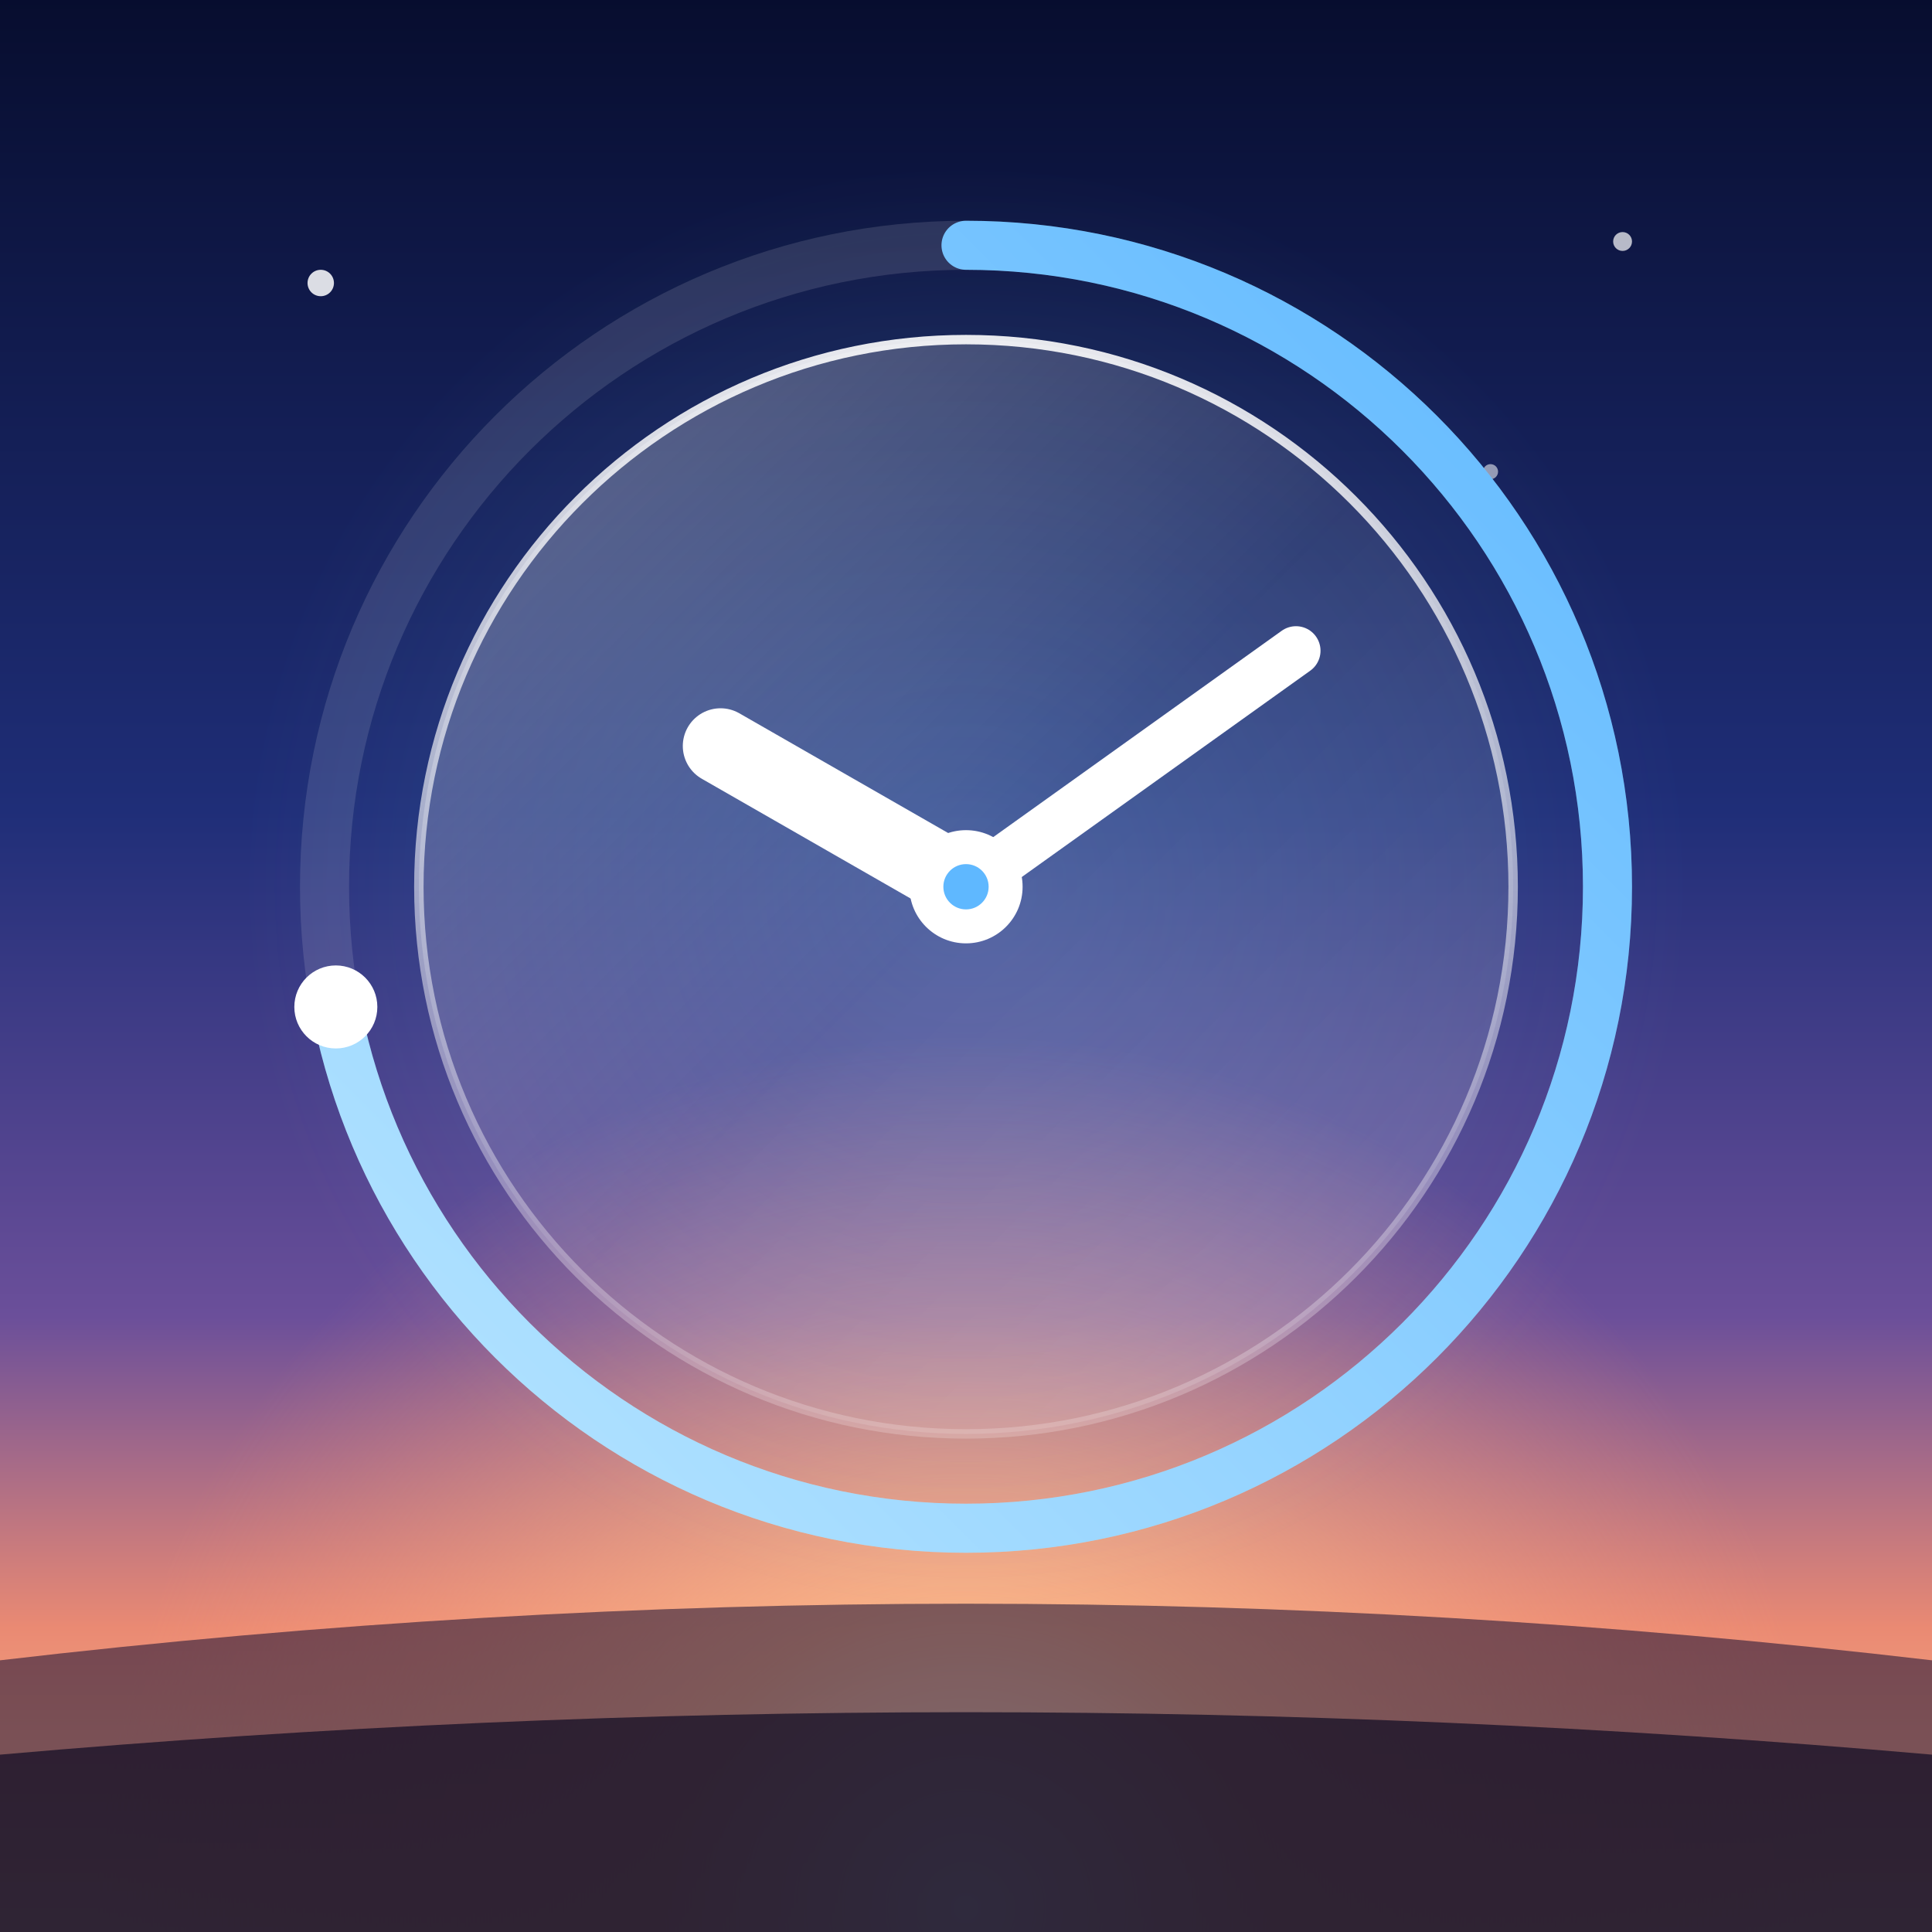
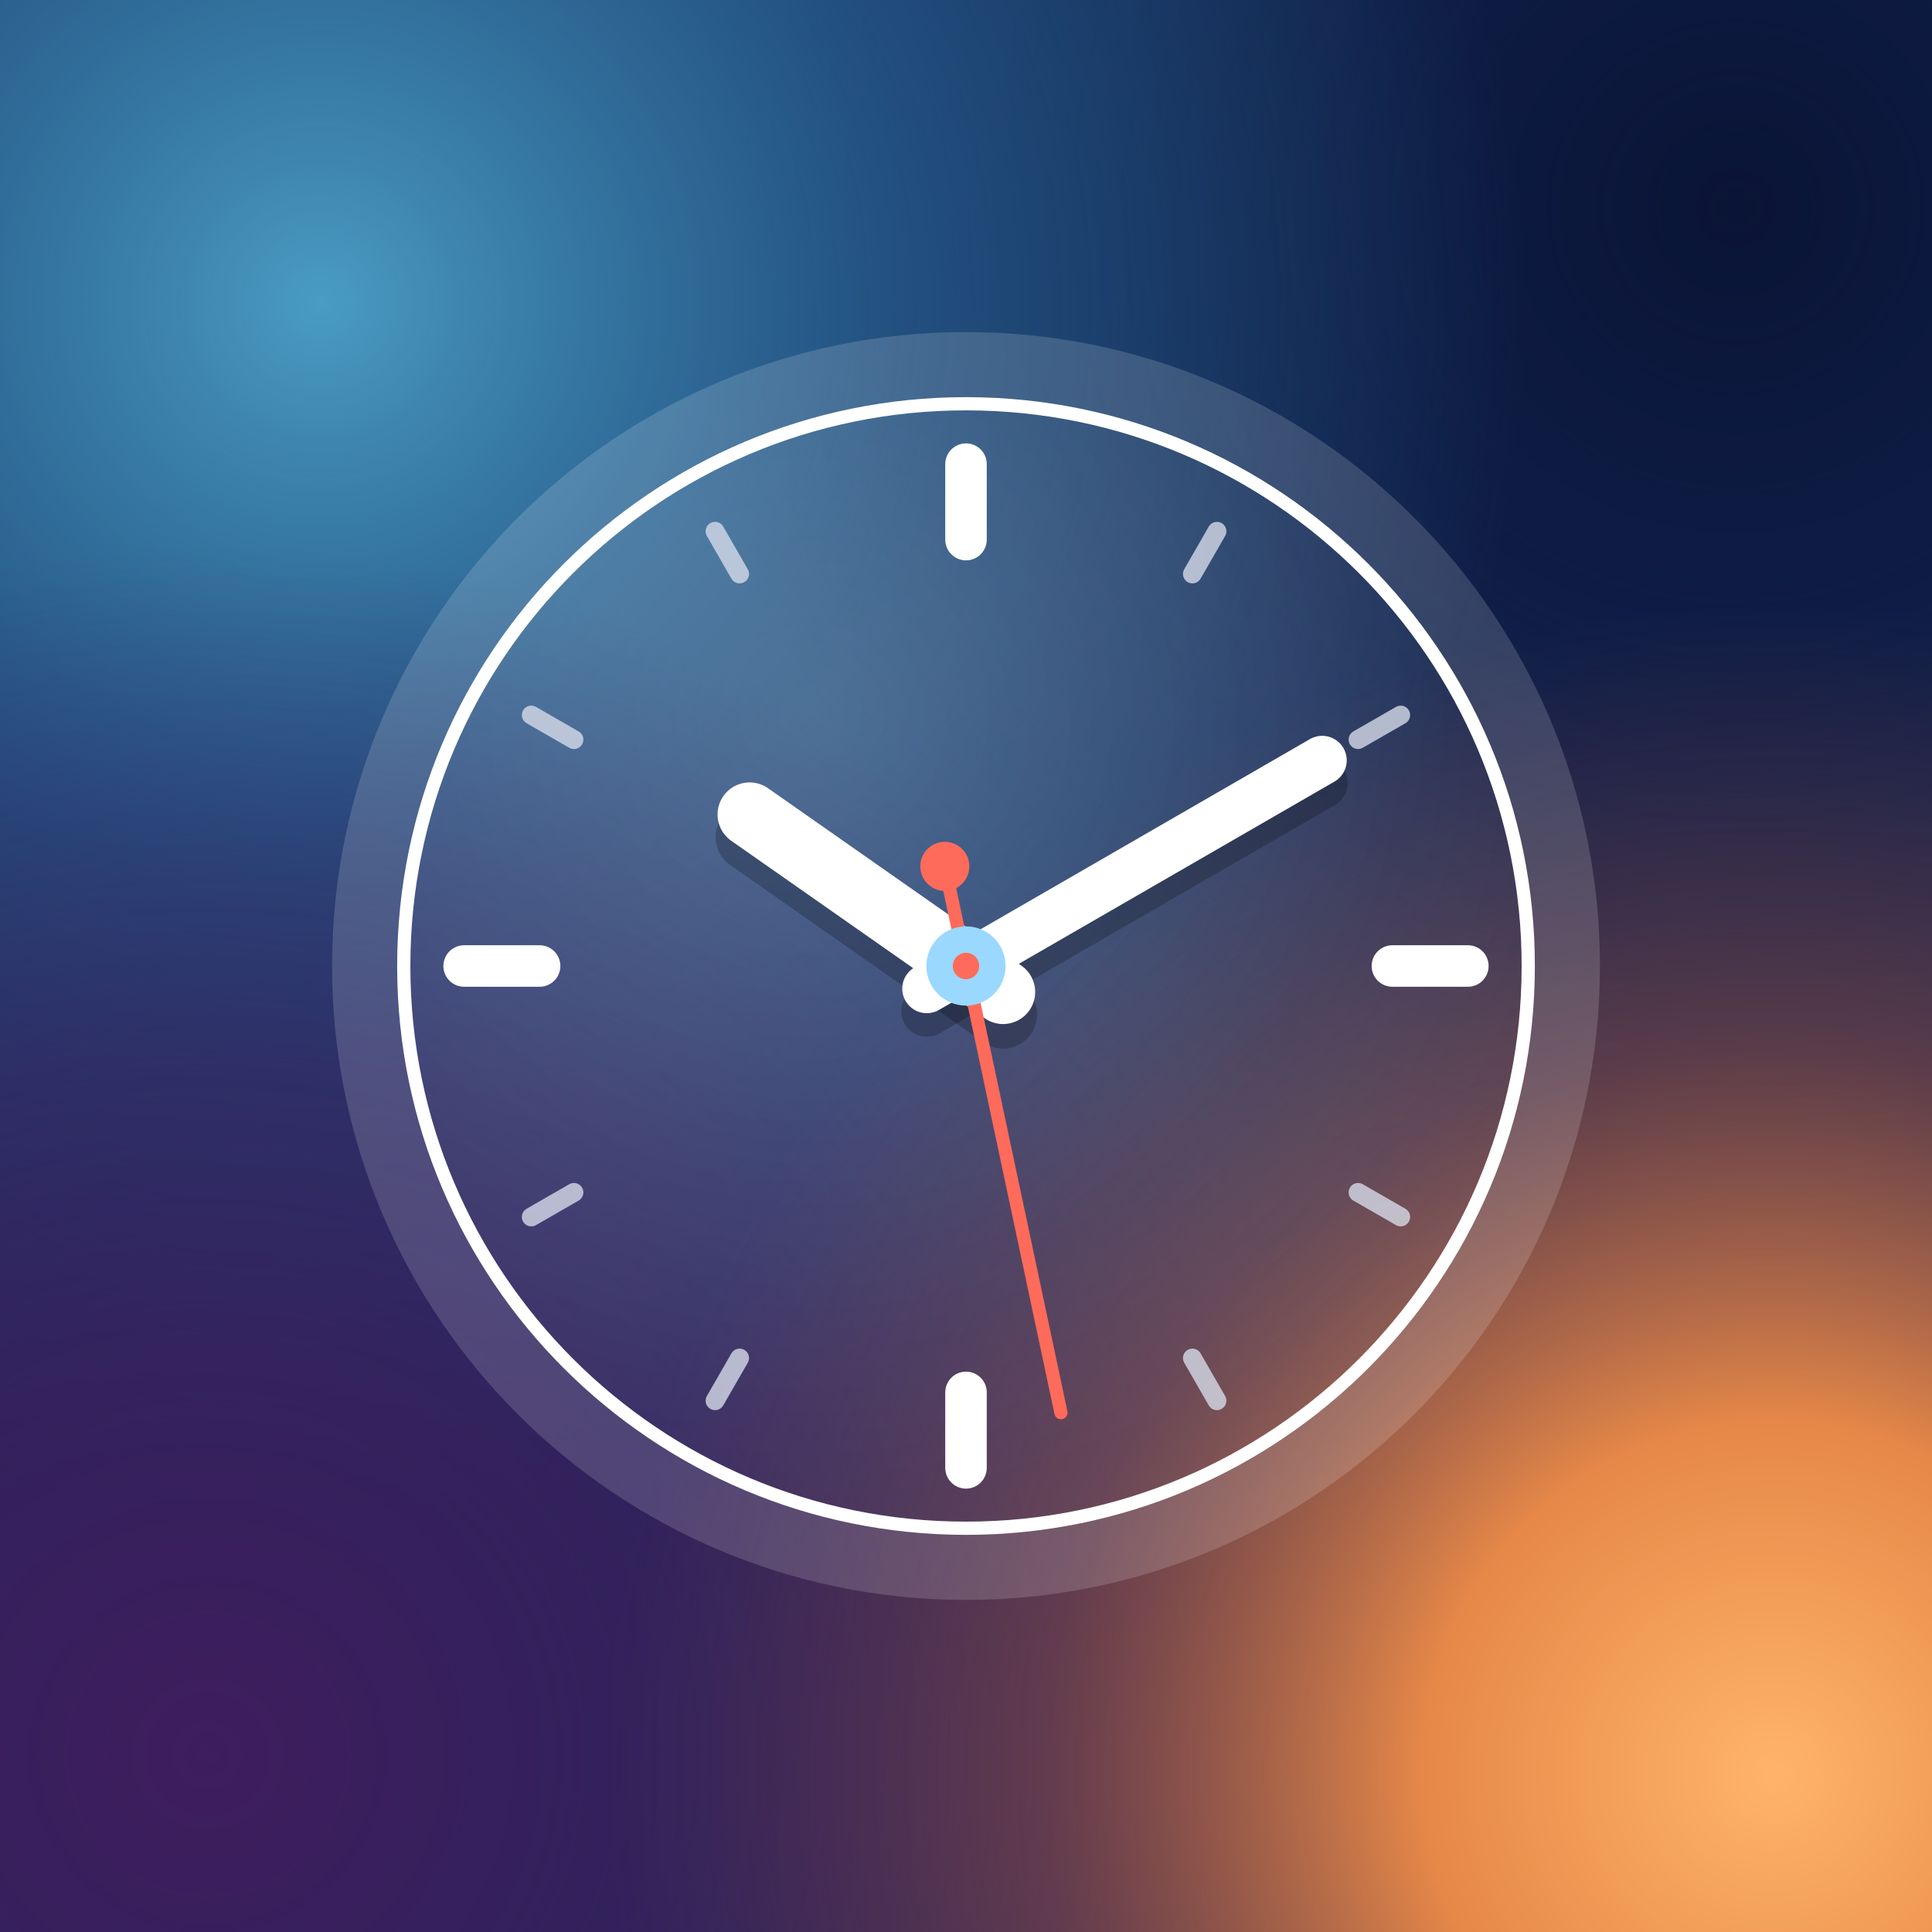
- <svg xmlns="http://www.w3.org/2000/svg" viewBox="0 0 1024 1024">
+ <svg xmlns="http://www.w3.org/2000/svg" viewBox="0 0 1024 1024" width="1024" height="1024">
  <defs>
-     <linearGradient id="sky" x1="0" y1="0" x2="0" y2="1">
-       <stop offset="0" stop-color="#070d2e" />
-       <stop offset=".42" stop-color="#1f2e78" />
-       <stop offset=".68" stop-color="#6b4f9a" />
-       <stop offset=".84" stop-color="#ea8a73" />
-       <stop offset="1" stop-color="#ffc996" />
-     </linearGradient>
-     <radialGradient id="sun" cx=".5" cy=".5" r=".5">
-       <stop offset="0" stop-color="#fff1d6" />
-       <stop offset=".35" stop-color="#ffbe8c" stop-opacity=".75" />
-       <stop offset="1" stop-color="#ff9a78" stop-opacity="0" />
+     <radialGradient id="tl" cx="170" cy="160" r="640" gradientUnits="userSpaceOnUse">
+       <stop offset="0" stop-color="#4a9cc4" />
+       <stop offset=".5" stop-color="#2d6f9e" stop-opacity=".55" />
+       <stop offset="1" stop-color="#2d6f9e" stop-opacity="0" />
    </radialGradient>
-     <radialGradient id="aura" cx=".5" cy=".5" r=".5">
-       <stop offset="0" stop-color="#8fd6ff" stop-opacity=".22" />
-       <stop offset="1" stop-color="#8fd6ff" stop-opacity="0" />
+     <radialGradient id="tr" cx="920" cy="110" r="560" gradientUnits="userSpaceOnUse">
+       <stop offset="0" stop-color="#0a1436" />
+       <stop offset="1" stop-color="#0a1436" stop-opacity="0" />
    </radialGradient>
-     <linearGradient id="glass" x1="0" y1="0" x2="1" y2="1">
-       <stop offset="0" stop-color="#fff" stop-opacity=".32" />
-       <stop offset=".5" stop-color="#fff" stop-opacity=".08" />
-       <stop offset="1" stop-color="#fff" stop-opacity=".16" />
-     </linearGradient>
-     <linearGradient id="rim" x1="0" y1="0" x2="0" y2="1">
-       <stop offset="0" stop-color="#fff" stop-opacity=".9" />
-       <stop offset="1" stop-color="#fff" stop-opacity=".2" />
-     </linearGradient>
-     <linearGradient id="arc" x1="0" y1="0" x2="1" y2="1">
-       <stop offset="0" stop-color="#b9e6ff" />
-       <stop offset="1" stop-color="#5fb8ff" />
-     </linearGradient>
-     <clipPath id="tile">
-       <rect width="1024" height="1024" />
-     </clipPath>
+     <radialGradient id="bl" cx="110" cy="930" r="640" gradientUnits="userSpaceOnUse">
+       <stop offset="0" stop-color="#3f1d5e" />
+       <stop offset=".55" stop-color="#3a1f5c" stop-opacity=".6" />
+       <stop offset="1" stop-color="#3a1f5c" stop-opacity="0" />
+     </radialGradient>
+     <radialGradient id="br" cx="940" cy="940" r="620" gradientUnits="userSpaceOnUse">
+       <stop offset="0" stop-color="#ffb46a" />
+       <stop offset=".3" stop-color="#e68848" />
+       <stop offset=".62" stop-color="#b0573c" stop-opacity=".45" />
+       <stop offset="1" stop-color="#8a3f3a" stop-opacity="0" />
+     </radialGradient>
+     <radialGradient id="face" cx="430" cy="380" r="420" gradientUnits="userSpaceOnUse">
+       <stop offset="0" stop-color="#ffffff" stop-opacity=".2" />
+       <stop offset="1" stop-color="#ffffff" stop-opacity=".05" />
+     </radialGradient>
  </defs>
-   <g clip-path="url(#tile)">
-     <rect width="1024" height="1024" fill="url(#sky)" />
-     <circle cx="512" cy="1010" r="460" fill="url(#sun)" />
-     <g fill="#fff">
-       <circle cx="170" cy="150" r="7" opacity=".85" />
-       <circle cx="860" cy="128" r="5" opacity=".7" />
-       <circle cx="790" cy="250" r="4" opacity=".55" />
+   <g>
+     <rect width="1024" height="1024" fill="#152a5c" />
+     <rect width="1024" height="1024" fill="url(#tr)" />
+     <rect width="1024" height="1024" fill="url(#tl)" />
+     <rect width="1024" height="1024" fill="url(#bl)" />
+     <rect width="1024" height="1024" fill="url(#br)" />
+     <circle cx="512" cy="512" r="318" fill="none" stroke="#fff" stroke-opacity=".16" stroke-width="36" />
+     <circle cx="512" cy="512" r="298" fill="url(#face)" />
+     <circle cx="512" cy="512" r="298" fill="none" stroke="#fff" stroke-width="7" />
+     <g stroke-linecap="round">
+       <g stroke="#fff" stroke-width="22">
+         <line x1="512" y1="286" x2="512" y2="246" />
+         <line x1="738" y1="512" x2="778" y2="512" />
+         <line x1="512" y1="738" x2="512" y2="778" />
+         <line x1="286" y1="512" x2="246" y2="512" />
+       </g>
+       <g stroke="#d6dbe8" stroke-opacity=".8" stroke-width="10">
+         <line x1="632" y1="304.2" x2="645" y2="281.6" />
+         <line x1="719.8" y1="392" x2="742.4" y2="379" />
+         <line x1="719.8" y1="632" x2="742.4" y2="645" />
+         <line x1="632" y1="719.8" x2="645" y2="742.4" />
+         <line x1="392" y1="719.8" x2="379" y2="742.4" />
+         <line x1="304.2" y1="632" x2="281.6" y2="645" />
+         <line x1="304.2" y1="392" x2="281.6" y2="379" />
+         <line x1="392" y1="304.2" x2="379" y2="281.6" />
+       </g>
+       <g stroke="#000" stroke-opacity=".22" transform="translate(0 12)">
+         <line x1="512" y1="536" x2="512" y2="372" stroke-width="36" transform="rotate(305 512 512)" />
+         <line x1="512" y1="536" x2="512" y2="294" stroke-width="27" transform="rotate(60 512 512)" />
+       </g>
+       <line x1="512" y1="536" x2="512" y2="372" stroke="#fff" stroke-width="34" transform="rotate(305 512 512)" />
+       <line x1="512" y1="536" x2="512" y2="294" stroke="#fff" stroke-width="26" transform="rotate(60 512 512)" />
+       <g transform="rotate(168 512 512)">
+         <line x1="512" y1="572" x2="512" y2="270" stroke="#ff6b5a" stroke-width="7" />
+         <circle cx="512" cy="566" r="13" fill="#ff6b5a" />
+       </g>
    </g>
-     <path d="M0 880 Q512 820 1024 880 V1024 H0Z" fill="#170f33" opacity=".55" />
-     <path d="M0 930 Q512 885 1024 930 V1024 H0Z" fill="#0d0a22" opacity=".7" />
-     <circle cx="512" cy="470" r="380" fill="url(#aura)" />
-     <circle cx="512" cy="470" r="290" fill="url(#glass)" />
-     <circle cx="512" cy="470" r="290" fill="none" stroke="url(#rim)" stroke-width="5" />
-     <circle cx="512" cy="470" r="340" fill="none" stroke="#fff" stroke-opacity=".12" stroke-width="26" />
-     <circle cx="512" cy="470" r="340" fill="none" stroke="url(#arc)" stroke-width="26" stroke-linecap="round" stroke-dasharray="1538.1 9999" transform="rotate(-90 512 470)" />
-     <circle cx="178" cy="533.7" r="22" fill="#fff" />
-     <g stroke="#fff" stroke-linecap="round">
-       <line x1="512" y1="470" x2="381.9" y2="395.4" stroke-width="40" />
-       <line x1="512" y1="470" x2="686.9" y2="344.9" stroke-width="26" />
-     </g>
-     <circle cx="512" cy="470" r="30" fill="#fff" />
-     <circle cx="512" cy="470" r="12" fill="#5fb8ff" />
+     <circle cx="512" cy="512" r="21" fill="#9ad8ff" />
+     <circle cx="512" cy="512" r="7" fill="#ff6b5a" />
  </g>
</svg>
